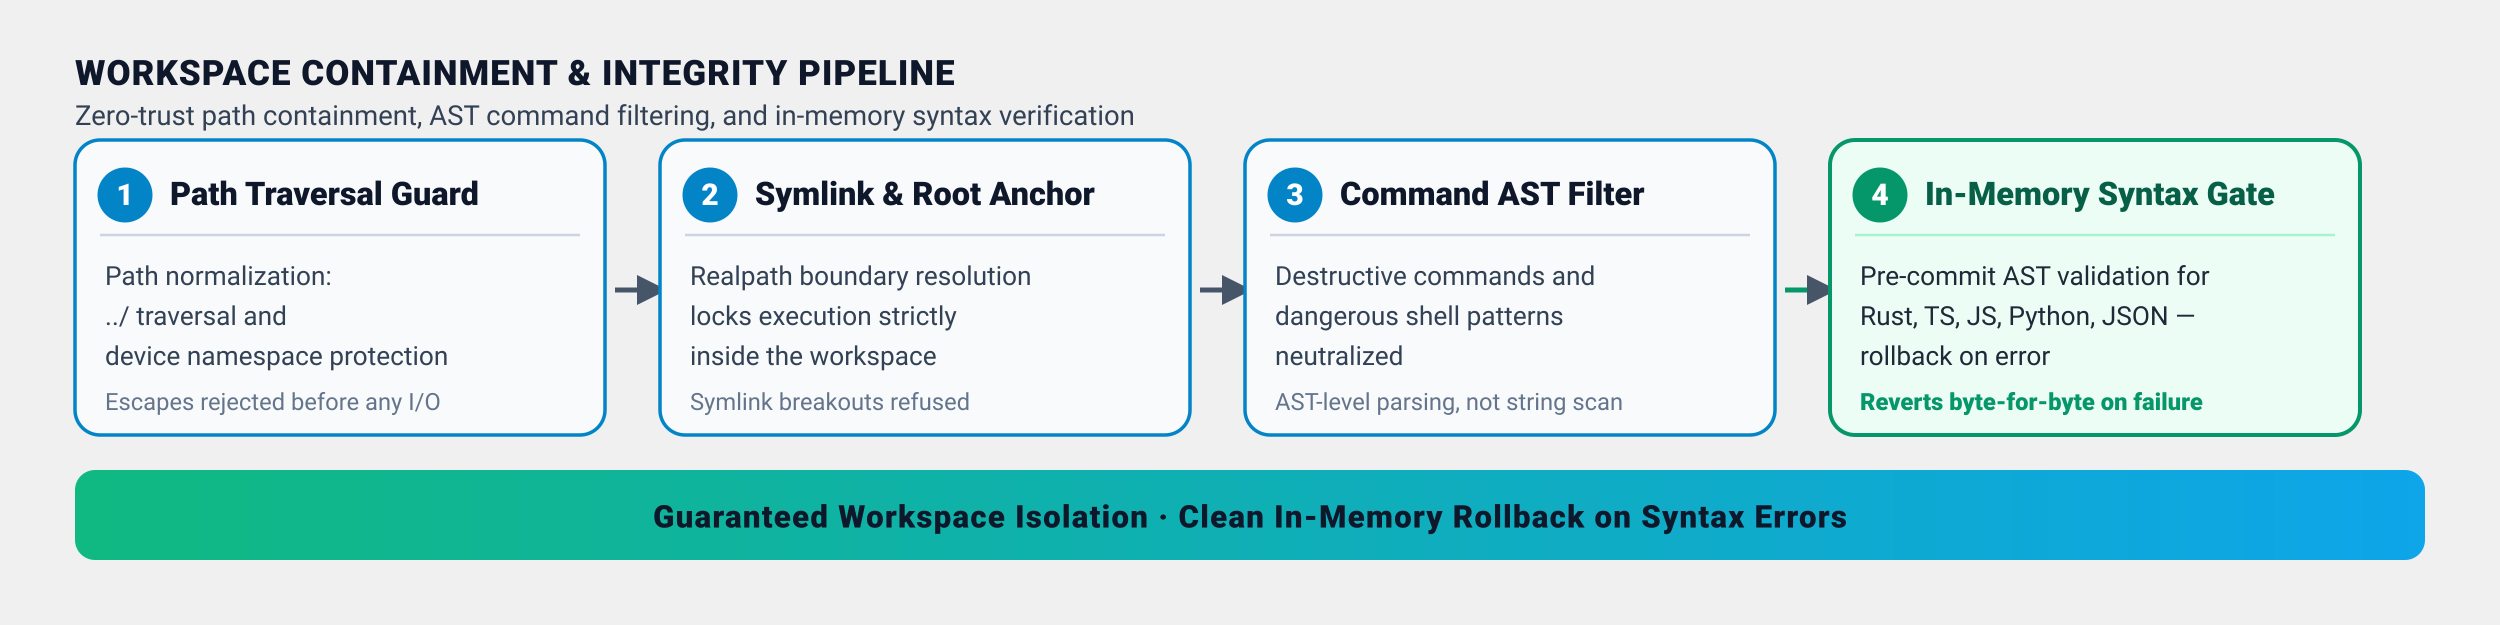
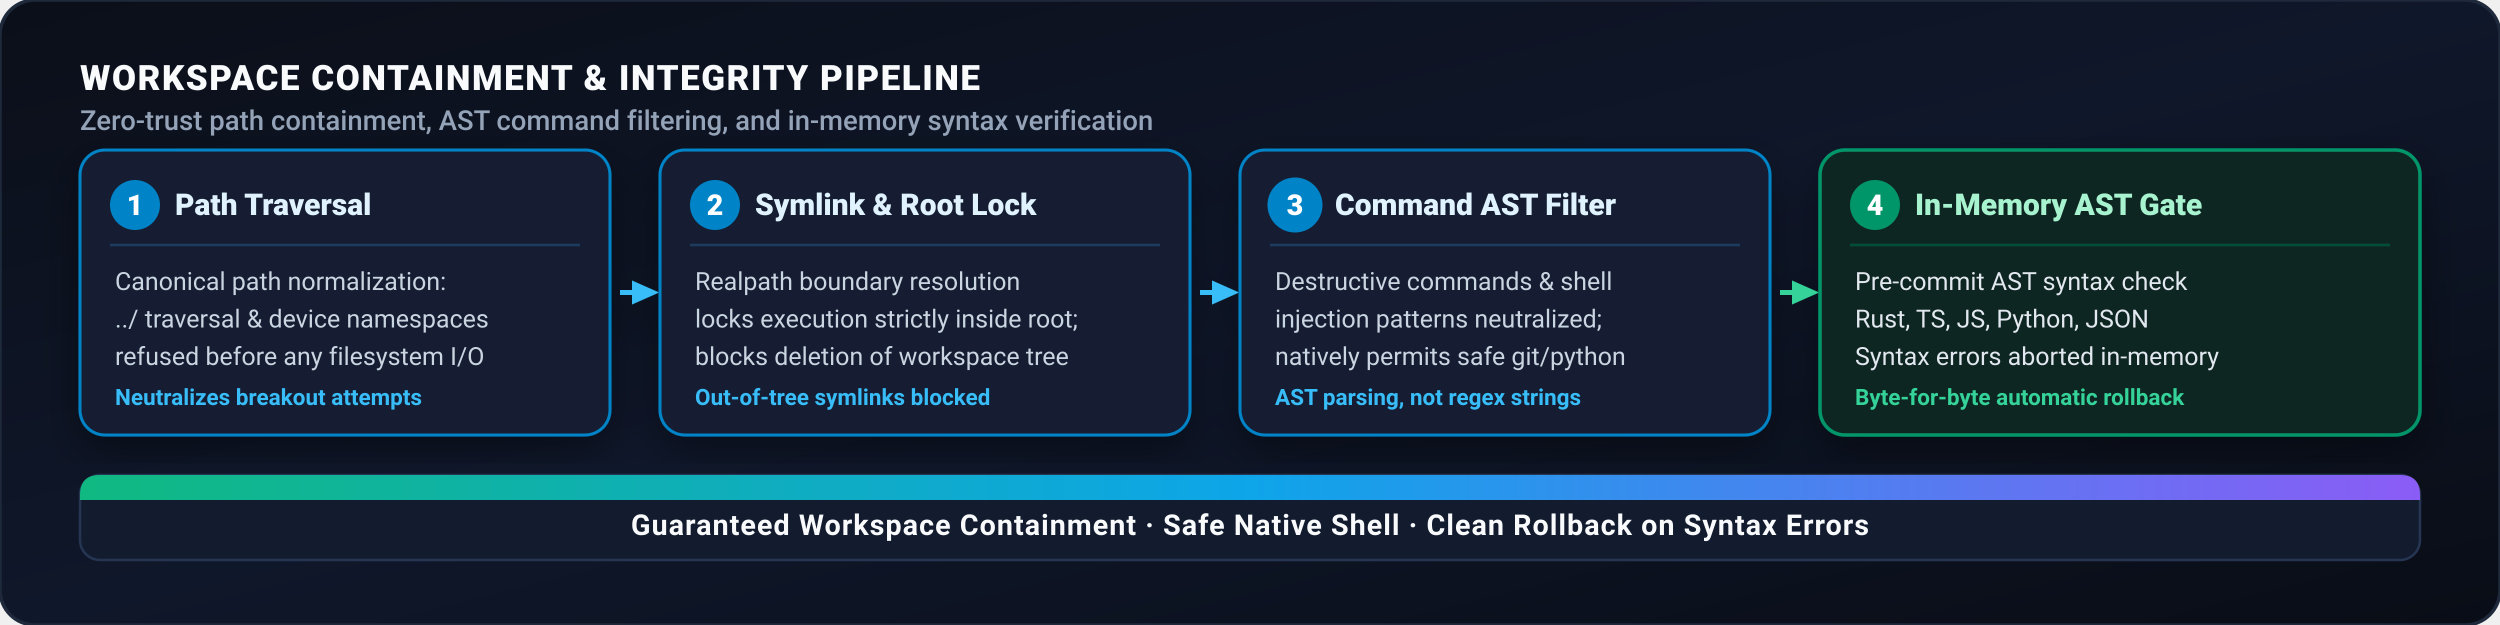
- <svg xmlns="http://www.w3.org/2000/svg" viewBox="0 0 1000 250" width="100%" role="img" aria-label="Castor workspace containment and integrity pipeline: path traversal guard, symlink root anchoring, command AST filter, and in-memory syntax gate with rollback." style="font-family:-apple-system, BlinkMacSystemFont, 'Segoe UI', Roboto, Helvetica, Arial, sans-serif;">
+ <svg xmlns="http://www.w3.org/2000/svg" viewBox="0 0 1000 250" width="100%" height="100%" role="img" aria-label="Castor workspace containment and integrity pipeline: path traversal guard, symlink root anchoring, command AST filter, and in-memory syntax gate with rollback." style="font-family: -apple-system, BlinkMacSystemFont, 'Segoe UI', Roboto, Helvetica, Arial, sans-serif;">
  <defs>
+     <linearGradient id="bgGrad" x1="0%" y1="0%" x2="100%" y2="100%">
+       <stop offset="0%" stop-color="#0b0f19" />
+       <stop offset="50%" stop-color="#0f172a" />
+       <stop offset="100%" stop-color="#090d16" />
+     </linearGradient>
    <marker id="chev" viewBox="0 0 10 10" refX="6" refY="5" markerWidth="6" markerHeight="6" orient="auto-start-reverse">
-       <path d="M 0 0 L 10 5 L 0 10 z" fill="#475569" />
+       <path d="M 0 1 L 9 5 L 0 9 z" fill="#38bdf8" />
+     </marker>
+     <marker id="chev-green" viewBox="0 0 10 10" refX="6" refY="5" markerWidth="6" markerHeight="6" orient="auto-start-reverse">
+       <path d="M 0 1 L 9 5 L 0 9 z" fill="#34d399" />
    </marker>
    <linearGradient id="bannerGrad" x1="0%" y1="0%" x2="100%" y2="0%">
      <stop offset="0%" stop-color="#10b981" />
-       <stop offset="100%" stop-color="#0ea5e9" />
+       <stop offset="50%" stop-color="#0ea5e9" />
+       <stop offset="100%" stop-color="#8b5cf6" />
    </linearGradient>
+     <filter id="cardShadow" x="-10%" y="-10%" width="120%" height="120%">
+       <feDropShadow dx="0" dy="6" stdDeviation="8" flood-color="#000000" flood-opacity="0.4" />
+     </filter>
  </defs>
-   <g transform="translate(30, 18)">
-     <text x="0" y="16" fill="#0f172a" font-size="14" font-weight="800" letter-spacing="0.4">WORKSPACE CONTAINMENT &amp; INTEGRITY PIPELINE</text>
-     <text x="0" y="32" fill="#334155" font-size="11">Zero-trust path containment, AST command filtering, and in-memory syntax verification</text>
+   <rect width="1000" height="250" rx="14" fill="url(#bgGrad)" stroke="#1e293b" stroke-width="1.4" />
+   <g transform="translate(32, 20)">
+     <text x="0" y="16" fill="#f8fafc" font-size="14" font-weight="800" letter-spacing="0.6">WORKSPACE CONTAINMENT &amp; INTEGRITY PIPELINE</text>
+     <text x="0" y="32" fill="#94a3b8" font-size="11" font-weight="500">Zero-trust path containment, AST command filtering, and in-memory syntax verification</text>
  </g>
-   <g transform="translate(30, 56)">
+   <g transform="translate(32, 60)" filter="url(#cardShadow)">
    <g transform="translate(0, 0)">
-       <rect width="212" height="118" rx="10" fill="#f8fafc" stroke="#0284c7" stroke-width="1.4" />
-       <circle cx="20" cy="22" r="11" fill="#0284c7" />
-       <text x="20" y="26" fill="#ffffff" font-size="12" font-weight="800" text-anchor="middle">1</text>
-       <text x="38" y="26" fill="#0f172a" font-size="13" font-weight="800">Path Traversal Guard</text>
-       <line x1="10" y1="38" x2="202" y2="38" stroke="#cbd5e1" stroke-width="1" />
-       <text x="12" y="58" fill="#334155" font-size="10.5">Path normalization:</text>
-       <text x="12" y="74" fill="#334155" font-size="10.5">../ traversal and</text>
-       <text x="12" y="90" fill="#334155" font-size="10.5">device namespace protection</text>
-       <text x="12" y="108" fill="#64748b" font-size="9.5">Escapes rejected before any I/O</text>
+       <rect width="212" height="114" rx="10" fill="#131e33" stroke="#0284c7" stroke-width="1.2" />
+       <circle cx="22" cy="22" r="10" fill="#0284c7" />
+       <text x="22" y="26" fill="#ffffff" font-size="11.5" font-weight="800" text-anchor="middle">1</text>
+       <text x="38" y="26" fill="#e0f2fe" font-size="12" font-weight="800">Path Traversal</text>
+       <line x1="12" y1="38" x2="200" y2="38" stroke="#1e3a5f" stroke-width="1" />
+       <text x="14" y="56" fill="#cbd5e1" font-size="10">Canonical path normalization:</text>
+       <text x="14" y="71" fill="#cbd5e1" font-size="10">../ traversal &amp; device namespaces</text>
+       <text x="14" y="86" fill="#cbd5e1" font-size="10">refused before any filesystem I/O</text>
+       <text x="14" y="102" fill="#38bdf8" font-size="9" font-weight="600">Neutralizes breakout attempts</text>
    </g>
-     <line x1="216" y1="60" x2="232" y2="60" stroke="#475569" stroke-width="2" marker-end="url(#chev)" />
-     <g transform="translate(234, 0)">
-       <rect width="212" height="118" rx="10" fill="#f8fafc" stroke="#0284c7" stroke-width="1.4" />
-       <circle cx="20" cy="22" r="11" fill="#0284c7" />
-       <text x="20" y="26" fill="#ffffff" font-size="12" font-weight="800" text-anchor="middle">2</text>
-       <text x="38" y="26" fill="#0f172a" font-size="13" font-weight="800">Symlink &amp; Root Anchor</text>
-       <line x1="10" y1="38" x2="202" y2="38" stroke="#cbd5e1" stroke-width="1" />
-       <text x="12" y="58" fill="#334155" font-size="10.5">Realpath boundary resolution</text>
-       <text x="12" y="74" fill="#334155" font-size="10.5">locks execution strictly</text>
-       <text x="12" y="90" fill="#334155" font-size="10.5">inside the workspace</text>
-       <text x="12" y="108" fill="#64748b" font-size="9.5">Symlink breakouts refused</text>
+     <line x1="216" y1="57" x2="228" y2="57" stroke="#38bdf8" stroke-width="2" marker-end="url(#chev)" />
+     <g transform="translate(232, 0)">
+       <rect width="212" height="114" rx="10" fill="#131e33" stroke="#0284c7" stroke-width="1.2" />
+       <circle cx="22" cy="22" r="10" fill="#0284c7" />
+       <text x="22" y="26" fill="#ffffff" font-size="11.5" font-weight="800" text-anchor="middle">2</text>
+       <text x="38" y="26" fill="#e0f2fe" font-size="12" font-weight="800">Symlink &amp; Root Lock</text>
+       <line x1="12" y1="38" x2="200" y2="38" stroke="#1e3a5f" stroke-width="1" />
+       <text x="14" y="56" fill="#cbd5e1" font-size="10">Realpath boundary resolution</text>
+       <text x="14" y="71" fill="#cbd5e1" font-size="10">locks execution strictly inside root;</text>
+       <text x="14" y="86" fill="#cbd5e1" font-size="10">blocks deletion of workspace tree</text>
+       <text x="14" y="102" fill="#38bdf8" font-size="9" font-weight="600">Out-of-tree symlinks blocked</text>
    </g>
-     <line x1="450" y1="60" x2="466" y2="60" stroke="#475569" stroke-width="2" marker-end="url(#chev)" />
-     <g transform="translate(468, 0)">
-       <rect width="212" height="118" rx="10" fill="#f8fafc" stroke="#0284c7" stroke-width="1.4" />
-       <circle cx="20" cy="22" r="11" fill="#0284c7" />
-       <text x="20" y="26" fill="#ffffff" font-size="12" font-weight="800" text-anchor="middle">3</text>
-       <text x="38" y="26" fill="#0f172a" font-size="13" font-weight="800">Command AST Filter</text>
-       <line x1="10" y1="38" x2="202" y2="38" stroke="#cbd5e1" stroke-width="1" />
-       <text x="12" y="58" fill="#334155" font-size="10.5">Destructive commands and</text>
-       <text x="12" y="74" fill="#334155" font-size="10.5">dangerous shell patterns</text>
-       <text x="12" y="90" fill="#334155" font-size="10.5">neutralized</text>
-       <text x="12" y="108" fill="#64748b" font-size="9.5">AST-level parsing, not string scan</text>
+     <line x1="448" y1="57" x2="460" y2="57" stroke="#38bdf8" stroke-width="2" marker-end="url(#chev)" />
+     <g transform="translate(464, 0)">
+       <rect width="212" height="114" rx="10" fill="#131e33" stroke="#0284c7" stroke-width="1.2" />
+       <circle cx="22" cy="22" r="11" fill="#0284c7" />
+       <text x="22" y="26" fill="#ffffff" font-size="11.5" font-weight="800" text-anchor="middle">3</text>
+       <text x="38" y="26" fill="#e0f2fe" font-size="12" font-weight="800">Command AST Filter</text>
+       <line x1="12" y1="38" x2="200" y2="38" stroke="#1e3a5f" stroke-width="1" />
+       <text x="14" y="56" fill="#cbd5e1" font-size="10">Destructive commands &amp; shell</text>
+       <text x="14" y="71" fill="#cbd5e1" font-size="10">injection patterns neutralized;</text>
+       <text x="14" y="86" fill="#cbd5e1" font-size="10">natively permits safe git/python</text>
+       <text x="14" y="102" fill="#38bdf8" font-size="9" font-weight="600">AST parsing, not regex strings</text>
    </g>
-     <line x1="684" y1="60" x2="700" y2="60" stroke="#059669" stroke-width="2" marker-end="url(#chev)" />
-     <g transform="translate(702, 0)">
-       <rect width="212" height="118" rx="10" fill="#ecfdf5" stroke="#059669" stroke-width="1.6" />
-       <circle cx="20" cy="22" r="11" fill="#059669" />
-       <text x="20" y="26" fill="#ffffff" font-size="12" font-weight="800" text-anchor="middle">4</text>
-       <text x="38" y="26" fill="#065f46" font-size="13" font-weight="800">In-Memory Syntax Gate</text>
-       <line x1="10" y1="38" x2="202" y2="38" stroke="#a7f3d0" stroke-width="1" />
-       <text x="12" y="58" fill="#1f2937" font-size="10.5">Pre-commit AST validation for</text>
-       <text x="12" y="74" fill="#1f2937" font-size="10.5">Rust, TS, JS, Python, JSON —</text>
-       <text x="12" y="90" fill="#1f2937" font-size="10.5">rollback on error</text>
-       <text x="12" y="108" fill="#059669" font-size="9.5" font-weight="800">Reverts byte-for-byte on failure</text>
+     <line x1="680" y1="57" x2="692" y2="57" stroke="#34d399" stroke-width="2" marker-end="url(#chev-green)" />
+     <g transform="translate(696, 0)">
+       <rect width="240" height="114" rx="10" fill="#0f2622" stroke="#059669" stroke-width="1.4" />
+       <circle cx="22" cy="22" r="10" fill="#059669" />
+       <text x="22" y="26" fill="#ffffff" font-size="11.5" font-weight="800" text-anchor="middle">4</text>
+       <text x="38" y="26" fill="#a7f3d0" font-size="12" font-weight="800">In-Memory AST Gate</text>
+       <line x1="12" y1="38" x2="228" y2="38" stroke="#064e3b" stroke-width="1" />
+       <text x="14" y="56" fill="#e2e8f0" font-size="10">Pre-commit AST syntax check</text>
+       <text x="14" y="71" fill="#e2e8f0" font-size="10">Rust, TS, JS, Python, JSON</text>
+       <text x="14" y="86" fill="#e2e8f0" font-size="10">Syntax errors aborted in-memory</text>
+       <text x="14" y="102" fill="#34d399" font-size="9" font-weight="700">Byte-for-byte automatic rollback</text>
    </g>
  </g>
-   <g transform="translate(30, 188)">
-     <rect width="940" height="36" rx="8" fill="url(#bannerGrad)" />
-     <text x="470" y="23" fill="#0f172a" font-size="12.5" font-weight="800" text-anchor="middle" letter-spacing="0.5">
-       Guaranteed Workspace Isolation · Clean In-Memory Rollback on Syntax Errors
+   <g transform="translate(32, 190)">
+     <rect width="936" height="34" rx="8" fill="#131b2e" stroke="#253552" stroke-width="1" />
+     <path d="M 0 8 Q 0 0 8 0 L 928 0 Q 936 0 936 8 L 936 10 L 0 10 Z" fill="url(#bannerGrad)" />
+     <text x="468" y="24" fill="#f8fafc" font-size="11.5" font-weight="700" text-anchor="middle" letter-spacing="0.4">
+       Guaranteed Workspace Containment · Safe Native Shell · Clean Rollback on Syntax Errors
    </text>
  </g>
</svg>
